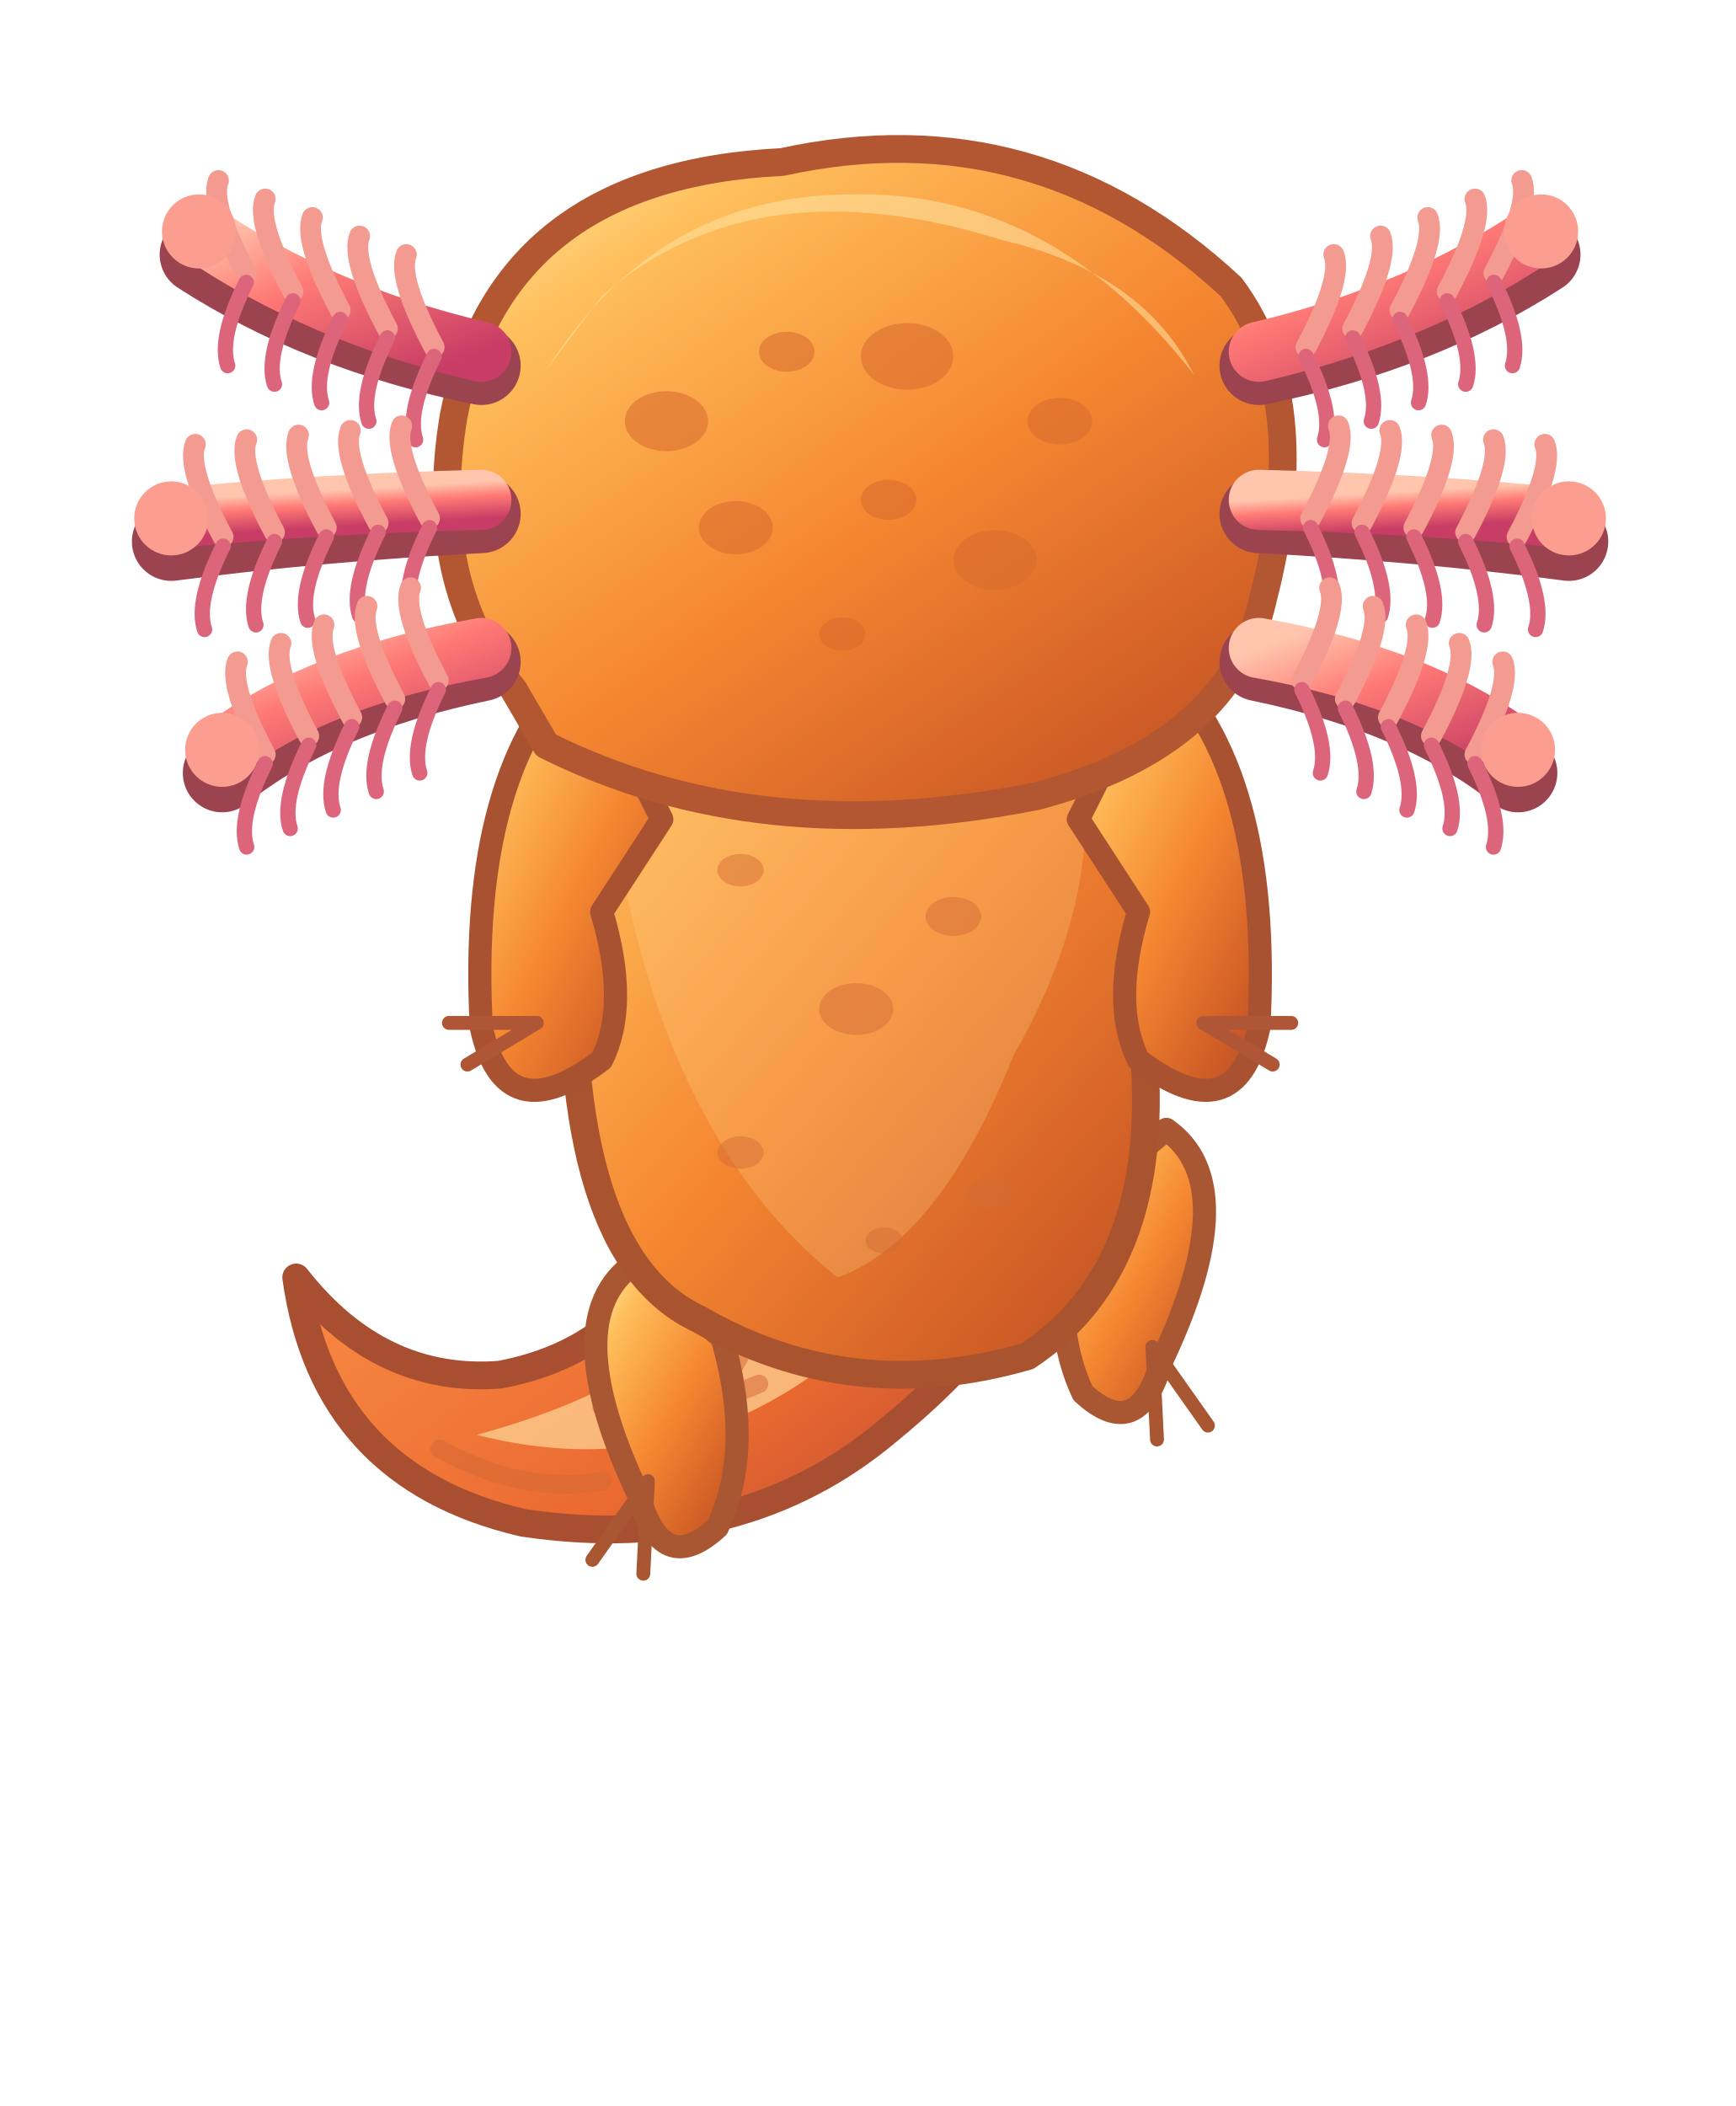
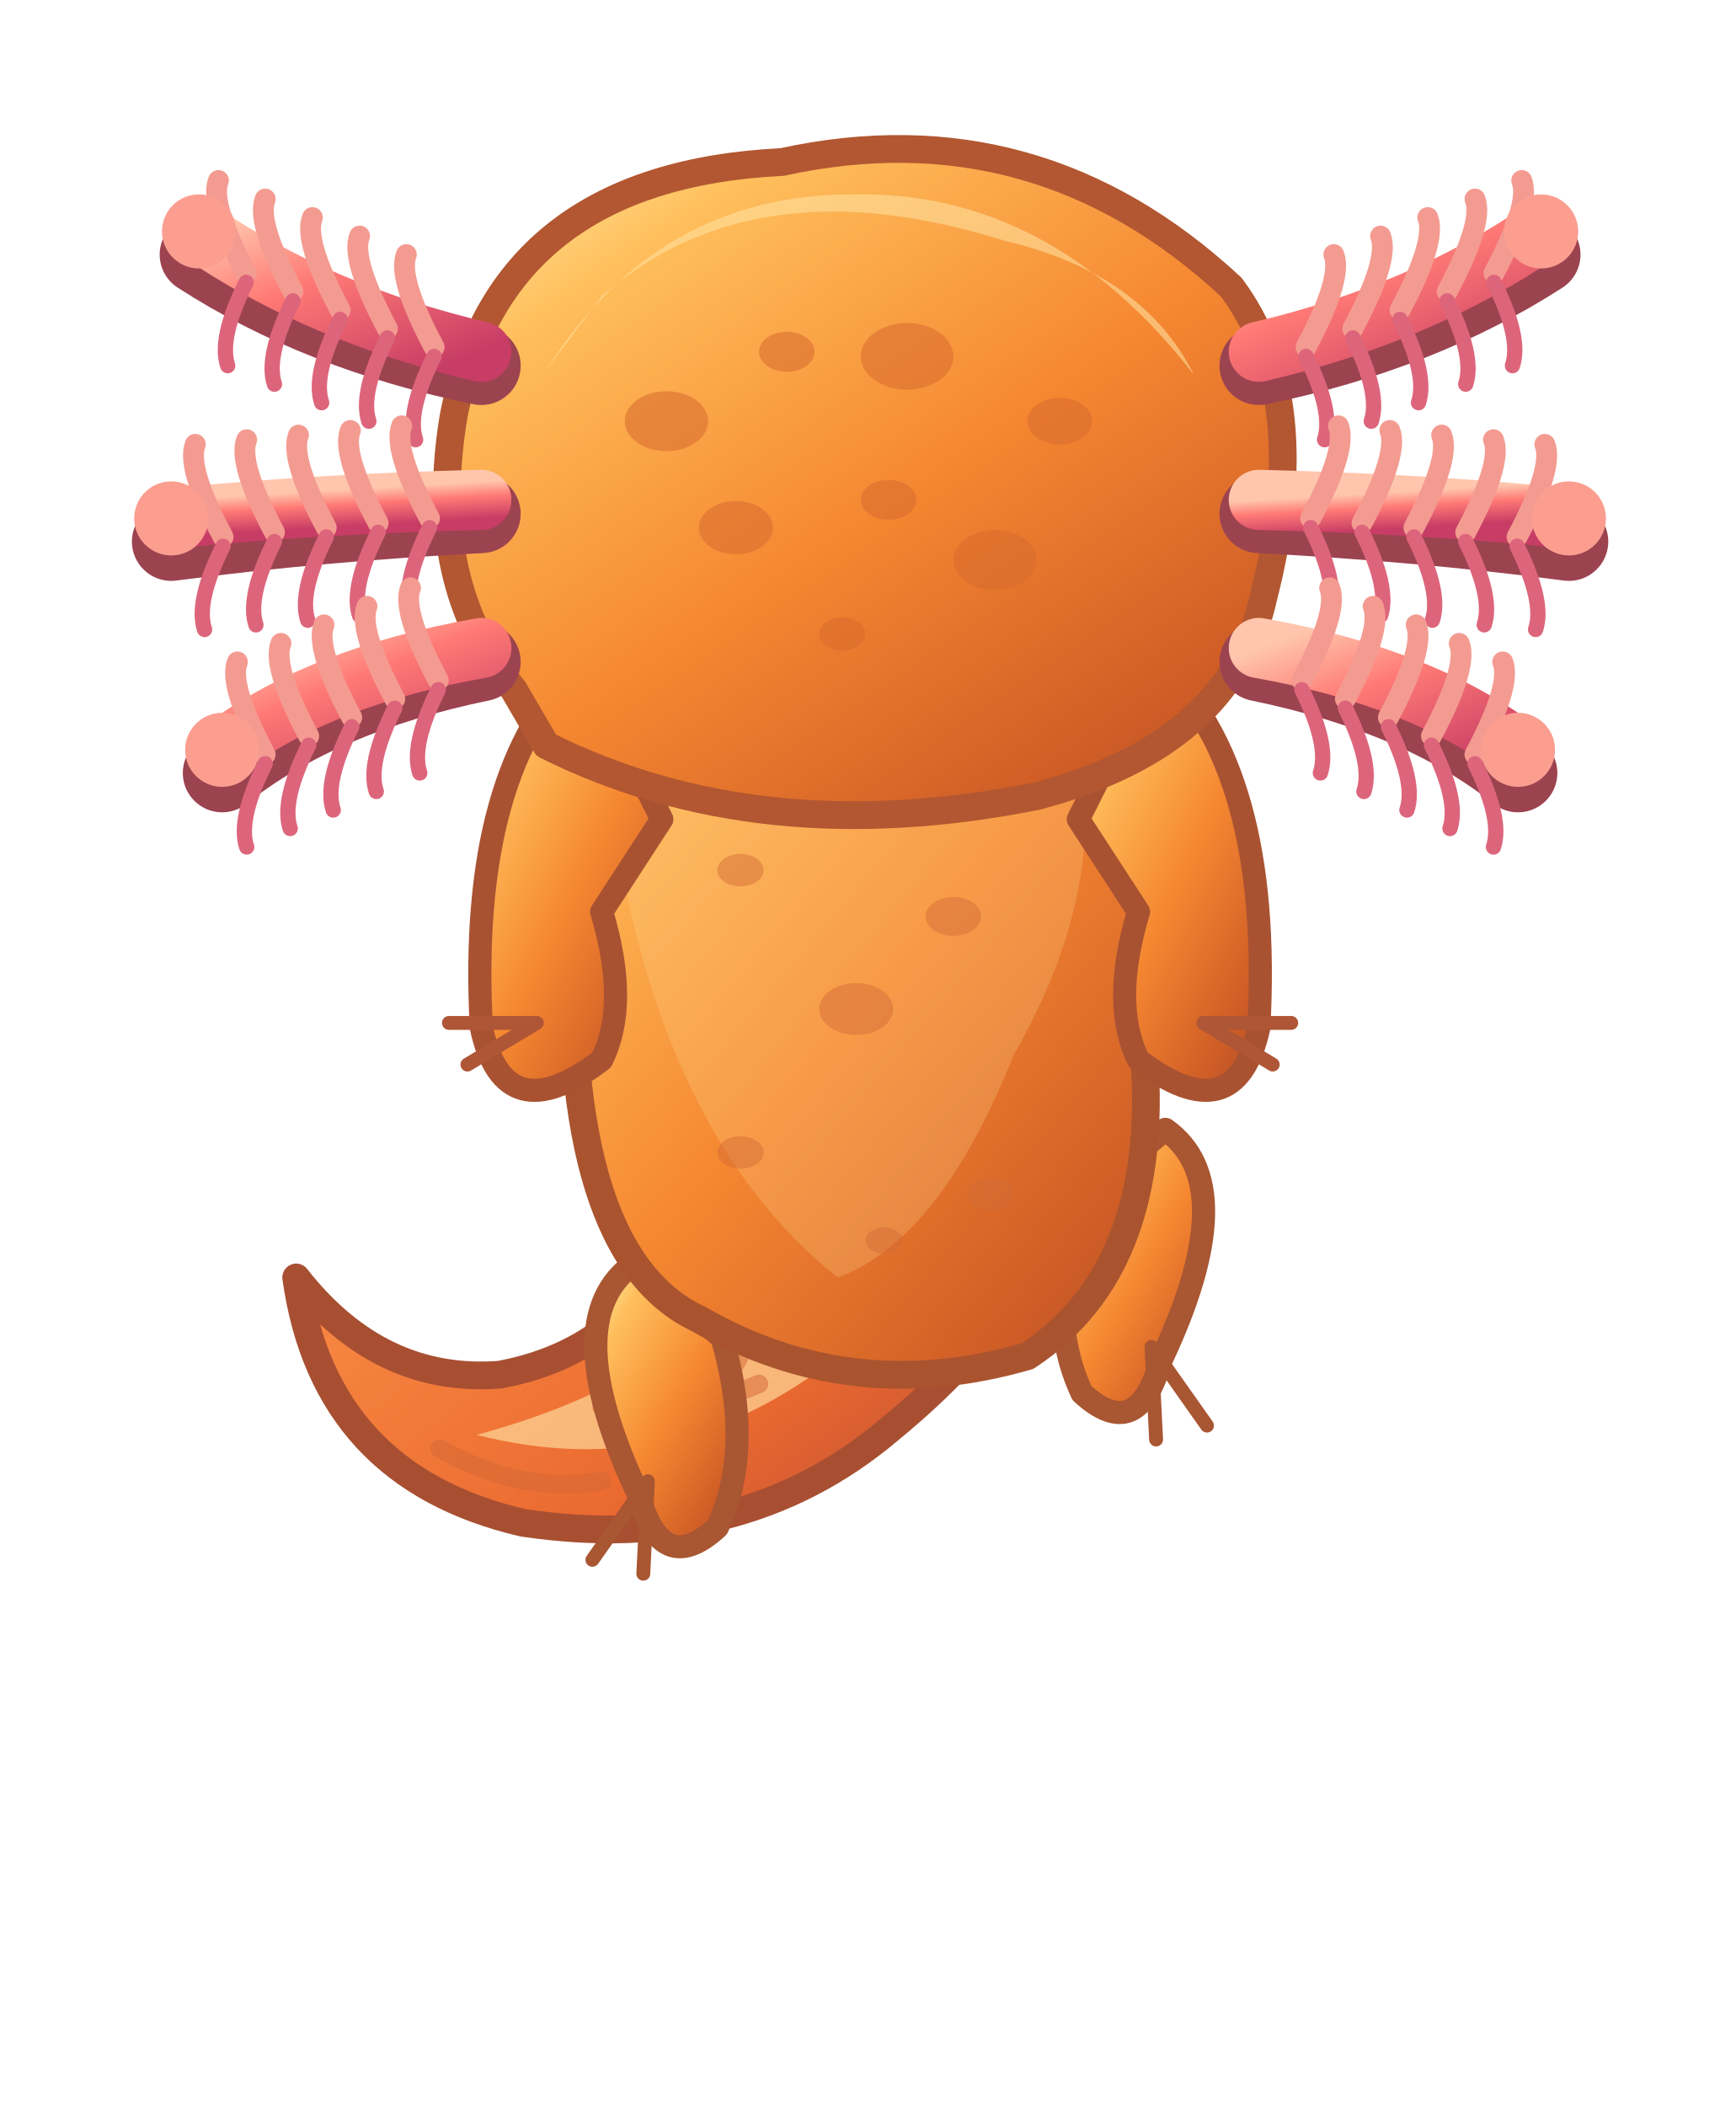
<svg xmlns="http://www.w3.org/2000/svg" width="375" height="455" viewBox="0 0 375 455">
  <defs>
    <linearGradient id="wood" x1=".12" x2=".94" y1="0" y2=".95">
      <stop stop-color="#c78d50" />
      <stop offset=".35" stop-color="#8a5438" />
      <stop offset=".71" stop-color="#6b483c" />
      <stop offset="1" stop-color="#412f34" />
    </linearGradient>
    <linearGradient id="bark" x1="0" x2="1" y1="0" y2=".3">
      <stop stop-color="#d5a56f" />
      <stop offset=".4" stop-color="#a26b45" />
      <stop offset=".9" stop-color="#60483a" />
    </linearGradient>
    <linearGradient id="moss" x1="0" x2=".9" y1="0" y2="1">
      <stop stop-color="#d0e76b" />
      <stop offset=".33" stop-color="#80be4b" />
      <stop offset=".85" stop-color="#367f4c" />
    </linearGradient>
    <linearGradient id="leaf" x1="0" x2="1" y1="0" y2="1">
      <stop stop-color="#c4de71" />
      <stop offset=".26" stop-color="#71b55d" />
      <stop offset=".75" stop-color="#2e8554" />
      <stop offset="1" stop-color="#145c52" />
    </linearGradient>
    <linearGradient id="leaf2" x1="0" x2="1" y1="0" y2="1">
      <stop stop-color="#a5d971" />
      <stop offset=".4" stop-color="#3d9569" />
      <stop offset="1" stop-color="#21685b" />
    </linearGradient>
    <linearGradient id="stone" x1=".18" x2=".88" y1=".08" y2=".98">
      <stop stop-color="#d4c6a3" />
      <stop offset=".25" stop-color="#8d9d95" />
      <stop offset=".72" stop-color="#596e72" />
      <stop offset="1" stop-color="#354f5c" />
    </linearGradient>
    <linearGradient id="orange" x1=".08" x2=".94" y1="0" y2="1">
      <stop stop-color="#ffe69e" />
      <stop offset=".16" stop-color="#ffbf5c" />
      <stop offset=".53" stop-color="#f58731" />
      <stop offset=".86" stop-color="#cf5d26" />
      <stop offset="1" stop-color="#b84f29" />
    </linearGradient>
    <linearGradient id="tail" x1="0" x2=".95" y1="0" y2="1">
      <stop stop-color="#ffc97f" />
      <stop offset=".3" stop-color="#f98a43" />
      <stop offset=".72" stop-color="#ea6930" />
      <stop offset="1" stop-color="#b74832" />
    </linearGradient>
    <linearGradient id="gill" x1="0" x2="1" y1="0" y2="1">
      <stop stop-color="#ffc6ad" />
      <stop offset=".4" stop-color="#ff7a75" />
      <stop offset="1" stop-color="#c73d65" />
    </linearGradient>
    <linearGradient id="fern" x1=".4" x2=".9" y1="0" y2="1">
      <stop stop-color="#c6dd79" />
      <stop offset=".5" stop-color="#62ad61" />
      <stop offset="1" stop-color="#237a61" />
    </linearGradient>
    <radialGradient id="sun">
      <stop stop-color="#fff4bf" stop-opacity=".95" />
      <stop offset=".35" stop-color="#e9f1ac" stop-opacity=".45" />
      <stop offset="1" stop-color="#b6efd5" stop-opacity="0" />
    </radialGradient>
    <filter id="shadow" x="-40%" y="-40%" width="180%" height="200%">
      <feGaussianBlur stdDeviation="3" />
    </filter>
  </defs>
  <path d="M179 205Q150 226 149 258Q140 291 108 297Q82 299 64 276Q70 319 113 329Q160 336 192 309Q236 273 224 241Q216 220 207 209Z" fill="url(#tail)" stroke="#a84f32" stroke-width="6" stroke-linecap="round" stroke-linejoin="round" />
  <path d="M178 227Q157 253 157 275Q147 298 103 310Q146 321 181 293Q207 274 198 241Z" fill="#ffdb9b" opacity=".68" />
  <path d="M153 276Q166 285 158 296M130 304Q150 305 164 299M95 313Q113 323 130 320" fill="none" stroke="#d46735" stroke-width="4" stroke-linecap="round" stroke-linejoin="round" opacity=".52" />
  <g transform="translate(2 2)">
    <path d="M135 271Q118 283 136 321Q141 339 153 328Q161 311 154 287Z" fill="url(#orange)" stroke="#a95632" stroke-width="5" stroke-linecap="round" stroke-linejoin="round" />
    <path d="M138 318l-12 17m12 -17l-1 20" fill="none" stroke="#a95632" stroke-width="3" stroke-linecap="round" stroke-linejoin="round" />
  </g>
-   <g transform="translate(11 -27)">
+   <g transform="translate(10.8 -27)">
    <path d="M241 271Q258 283 240 321Q235 339 223 328Q215 311 222 287Z" fill="url(#orange)" stroke="#a95632" stroke-width="5" stroke-linecap="round" stroke-linejoin="round" />
    <path d="M238 318l12 17m-12 -17l1 20" fill="none" stroke="#a95632" stroke-width="3" stroke-linecap="round" stroke-linejoin="round" />
  </g>
  <path d="M124 198Q113 155 133 122Q153 99 185 111Q229 98 246 129Q267 172 246 217Q254 272 222 293Q184 304 151 285Q121 271 124 198Z" fill="url(#orange)" stroke="#a9542f" stroke-width="6" stroke-linecap="round" stroke-linejoin="round" />
  <path d="M132 174Q136 121 175 124Q208 123 230 150Q243 186 219 228Q203 268 181 276Q142 245 132 174Z" fill="#ffd38c" opacity=".26" />
  <path d="M126 143Q101 166 104 222Q109 245 130 229Q136 217 130 197L143 177Z" fill="url(#orange)" stroke="#a95232" stroke-width="5" stroke-linecap="round" stroke-linejoin="round" />
  <path d="M116 221l-15 9m15 -9l-19 0" fill="none" stroke="#ae5636" stroke-width="3" stroke-linecap="round" stroke-linejoin="round" />
  <path d="M250 143Q275 166 272 222Q267 245 246 229Q240 217 246 197L233 177Z" fill="url(#orange)" stroke="#a95232" stroke-width="5" stroke-linecap="round" stroke-linejoin="round" />
  <path d="M260 221l15 9m-15 -9l19 0" fill="none" stroke="#ae5636" stroke-width="3" stroke-linecap="round" stroke-linejoin="round" />
  <path d="M111 149Q92 126 98 90Q108 38 169 35Q224 23 266 62Q284 86 273 129Q266 161 224 172Q164 184 118 161Z" fill="url(#orange)" stroke="#b25731" stroke-width="6" stroke-linecap="round" stroke-linejoin="round" />
  <path d="M118 80Q142 42 184 42Q227 41 258 81Q247 59 217 52Q163 35 130 64Z" fill="#ffe2a2" opacity=".57" />
  <ellipse cx="144" cy="91" rx="9" ry="6.48" fill="#d86b2e" opacity=".56" />
  <ellipse cx="170" cy="76" rx="6" ry="4.32" fill="#d86b2e" opacity=".56" />
  <ellipse cx="196" cy="77" rx="10" ry="7.2" fill="#d86b2e" opacity=".56" />
  <ellipse cx="229" cy="91" rx="7" ry="5.04" fill="#d86b2e" opacity=".56" />
  <ellipse cx="159" cy="114" rx="8" ry="5.76" fill="#d86b2e" opacity=".56" />
  <ellipse cx="192" cy="108" rx="6" ry="4.32" fill="#d86b2e" opacity=".56" />
  <ellipse cx="215" cy="121" rx="9" ry="6.48" fill="#d86b2e" opacity=".56" />
  <ellipse cx="182" cy="137" rx="5" ry="3.6" fill="#d86b2e" opacity=".56" />
  <ellipse cx="160" cy="188" rx="5" ry="3.5" fill="#d36b36" opacity=".48" />
  <ellipse cx="206" cy="198" rx="6" ry="4.2" fill="#d36b36" opacity=".48" />
  <ellipse cx="185" cy="218" rx="8" ry="5.6" fill="#d36b36" opacity=".48" />
  <ellipse cx="160" cy="249" rx="5" ry="3.5" fill="#d36b36" opacity=".48" />
  <ellipse cx="214" cy="258" rx="5" ry="3.5" fill="#d36b36" opacity=".48" />
  <ellipse cx="191" cy="268" rx="4" ry="2.8" fill="#d36b36" opacity=".48" />
  <path d="M104 79Q69 71.8 43 55" fill="none" stroke="#9c4350" stroke-width="17" stroke-linecap="round" stroke-linejoin="round" />
  <path d="M104 76Q69 67.8 43 50" fill="none" stroke="url(#gill)" stroke-width="13" stroke-linecap="round" stroke-linejoin="round" />
  <path d="M93.8 75.0q-8 -15 -6 -20" fill="none" stroke="#f49b91" stroke-width="4.5" stroke-linecap="round" stroke-linejoin="round" />
  <path d="M93.8 77.0q-6 12 -4 18" fill="none" stroke="#dd657b" stroke-width="3.3" stroke-linecap="round" stroke-linejoin="round" />
  <path d="M83.7 71.0q-8 -15 -6 -20" fill="none" stroke="#f49b91" stroke-width="4.5" stroke-linecap="round" stroke-linejoin="round" />
  <path d="M83.7 73.0q-6 12 -4 18" fill="none" stroke="#dd657b" stroke-width="3.3" stroke-linecap="round" stroke-linejoin="round" />
  <path d="M73.5 67.0q-8 -15 -6 -20" fill="none" stroke="#f49b91" stroke-width="4.5" stroke-linecap="round" stroke-linejoin="round" />
  <path d="M73.5 69.0q-6 12 -4 18" fill="none" stroke="#dd657b" stroke-width="3.3" stroke-linecap="round" stroke-linejoin="round" />
  <path d="M63.3 63.0q-8 -15 -6 -20" fill="none" stroke="#f49b91" stroke-width="4.5" stroke-linecap="round" stroke-linejoin="round" />
  <path d="M63.3 65.0q-6 12 -4 18" fill="none" stroke="#dd657b" stroke-width="3.3" stroke-linecap="round" stroke-linejoin="round" />
  <path d="M53.2 59.0q-8 -15 -6 -20" fill="none" stroke="#f49b91" stroke-width="4.5" stroke-linecap="round" stroke-linejoin="round" />
  <path d="M53.2 61.0q-6 12 -4 18" fill="none" stroke="#dd657b" stroke-width="3.3" stroke-linecap="round" stroke-linejoin="round" />
  <ellipse cx="43" cy="50" rx="8" ry="8" fill="#fb9e90" />
  <path d="M104 111Q69 112.8 37 117" fill="none" stroke="#9c4350" stroke-width="17" stroke-linecap="round" stroke-linejoin="round" />
  <path d="M104 108Q69 108.8 37 112" fill="none" stroke="url(#gill)" stroke-width="13" stroke-linecap="round" stroke-linejoin="round" />
  <path d="M92.8 112.0q-8 -15 -6 -20" fill="none" stroke="#f49b91" stroke-width="4.5" stroke-linecap="round" stroke-linejoin="round" />
  <path d="M92.8 114.0q-6 12 -4 18" fill="none" stroke="#dd657b" stroke-width="3.3" stroke-linecap="round" stroke-linejoin="round" />
  <path d="M81.7 113.0q-8 -15 -6 -20" fill="none" stroke="#f49b91" stroke-width="4.5" stroke-linecap="round" stroke-linejoin="round" />
  <path d="M81.7 115.0q-6 12 -4 18" fill="none" stroke="#dd657b" stroke-width="3.3" stroke-linecap="round" stroke-linejoin="round" />
  <path d="M70.5 114.0q-8 -15 -6 -20" fill="none" stroke="#f49b91" stroke-width="4.5" stroke-linecap="round" stroke-linejoin="round" />
  <path d="M70.5 116.0q-6 12 -4 18" fill="none" stroke="#dd657b" stroke-width="3.3" stroke-linecap="round" stroke-linejoin="round" />
  <path d="M59.3 115.0q-8 -15 -6 -20" fill="none" stroke="#f49b91" stroke-width="4.5" stroke-linecap="round" stroke-linejoin="round" />
  <path d="M59.3 117.0q-6 12 -4 18" fill="none" stroke="#dd657b" stroke-width="3.3" stroke-linecap="round" stroke-linejoin="round" />
  <path d="M48.2 116.0q-8 -15 -6 -20" fill="none" stroke="#f49b91" stroke-width="4.5" stroke-linecap="round" stroke-linejoin="round" />
  <path d="M48.2 118.0q-6 12 -4 18" fill="none" stroke="#dd657b" stroke-width="3.3" stroke-linecap="round" stroke-linejoin="round" />
  <ellipse cx="37" cy="112" rx="8" ry="8" fill="#fb9e90" />
  <path d="M104 143Q69 150.2 48 167" fill="none" stroke="#9c4350" stroke-width="17" stroke-linecap="round" stroke-linejoin="round" />
  <path d="M104 140Q69 146.2 48 162" fill="none" stroke="url(#gill)" stroke-width="13" stroke-linecap="round" stroke-linejoin="round" />
  <path d="M94.7 147.0q-8 -15 -6 -20" fill="none" stroke="#f49b91" stroke-width="4.5" stroke-linecap="round" stroke-linejoin="round" />
  <path d="M94.7 149.0q-6 12 -4 18" fill="none" stroke="#dd657b" stroke-width="3.3" stroke-linecap="round" stroke-linejoin="round" />
  <path d="M85.3 151.0q-8 -15 -6 -20" fill="none" stroke="#f49b91" stroke-width="4.5" stroke-linecap="round" stroke-linejoin="round" />
  <path d="M85.3 153.0q-6 12 -4 18" fill="none" stroke="#dd657b" stroke-width="3.3" stroke-linecap="round" stroke-linejoin="round" />
  <path d="M76.0 155.0q-8 -15 -6 -20" fill="none" stroke="#f49b91" stroke-width="4.5" stroke-linecap="round" stroke-linejoin="round" />
  <path d="M76.0 157.0q-6 12 -4 18" fill="none" stroke="#dd657b" stroke-width="3.3" stroke-linecap="round" stroke-linejoin="round" />
  <path d="M66.7 159.0q-8 -15 -6 -20" fill="none" stroke="#f49b91" stroke-width="4.5" stroke-linecap="round" stroke-linejoin="round" />
  <path d="M66.7 161.0q-6 12 -4 18" fill="none" stroke="#dd657b" stroke-width="3.3" stroke-linecap="round" stroke-linejoin="round" />
  <path d="M57.3 163.0q-8 -15 -6 -20" fill="none" stroke="#f49b91" stroke-width="4.5" stroke-linecap="round" stroke-linejoin="round" />
  <path d="M57.3 165.0q-6 12 -4 18" fill="none" stroke="#dd657b" stroke-width="3.3" stroke-linecap="round" stroke-linejoin="round" />
  <ellipse cx="48" cy="162" rx="8" ry="8" fill="#fb9e90" />
  <path d="M272 79Q307 71.8 333 55" fill="none" stroke="#9c4350" stroke-width="17" stroke-linecap="round" stroke-linejoin="round" />
  <path d="M272 76Q307 67.8 333 50" fill="none" stroke="url(#gill)" stroke-width="13" stroke-linecap="round" stroke-linejoin="round" />
  <path d="M282.2 75.0q8 -15 6 -20" fill="none" stroke="#f49b91" stroke-width="4.5" stroke-linecap="round" stroke-linejoin="round" />
  <path d="M282.2 77.0q6 12 4 18" fill="none" stroke="#dd657b" stroke-width="3.3" stroke-linecap="round" stroke-linejoin="round" />
  <path d="M292.3 71.0q8 -15 6 -20" fill="none" stroke="#f49b91" stroke-width="4.5" stroke-linecap="round" stroke-linejoin="round" />
  <path d="M292.3 73.0q6 12 4 18" fill="none" stroke="#dd657b" stroke-width="3.3" stroke-linecap="round" stroke-linejoin="round" />
  <path d="M302.5 67.0q8 -15 6 -20" fill="none" stroke="#f49b91" stroke-width="4.5" stroke-linecap="round" stroke-linejoin="round" />
  <path d="M302.5 69.0q6 12 4 18" fill="none" stroke="#dd657b" stroke-width="3.3" stroke-linecap="round" stroke-linejoin="round" />
  <path d="M312.7 63.0q8 -15 6 -20" fill="none" stroke="#f49b91" stroke-width="4.5" stroke-linecap="round" stroke-linejoin="round" />
  <path d="M312.7 65.0q6 12 4 18" fill="none" stroke="#dd657b" stroke-width="3.3" stroke-linecap="round" stroke-linejoin="round" />
  <path d="M322.8 59.0q8 -15 6 -20" fill="none" stroke="#f49b91" stroke-width="4.5" stroke-linecap="round" stroke-linejoin="round" />
  <path d="M322.8 61.0q6 12 4 18" fill="none" stroke="#dd657b" stroke-width="3.3" stroke-linecap="round" stroke-linejoin="round" />
  <ellipse cx="333" cy="50" rx="8" ry="8" fill="#fb9e90" />
  <path d="M272 111Q307 112.8 339 117" fill="none" stroke="#9c4350" stroke-width="17" stroke-linecap="round" stroke-linejoin="round" />
  <path d="M272 108Q307 108.8 339 112" fill="none" stroke="url(#gill)" stroke-width="13" stroke-linecap="round" stroke-linejoin="round" />
  <path d="M283.2 112.0q8 -15 6 -20" fill="none" stroke="#f49b91" stroke-width="4.5" stroke-linecap="round" stroke-linejoin="round" />
  <path d="M283.2 114.0q6 12 4 18" fill="none" stroke="#dd657b" stroke-width="3.3" stroke-linecap="round" stroke-linejoin="round" />
  <path d="M294.3 113.0q8 -15 6 -20" fill="none" stroke="#f49b91" stroke-width="4.5" stroke-linecap="round" stroke-linejoin="round" />
  <path d="M294.3 115.0q6 12 4 18" fill="none" stroke="#dd657b" stroke-width="3.3" stroke-linecap="round" stroke-linejoin="round" />
  <path d="M305.5 114.0q8 -15 6 -20" fill="none" stroke="#f49b91" stroke-width="4.5" stroke-linecap="round" stroke-linejoin="round" />
  <path d="M305.5 116.0q6 12 4 18" fill="none" stroke="#dd657b" stroke-width="3.3" stroke-linecap="round" stroke-linejoin="round" />
  <path d="M316.7 115.0q8 -15 6 -20" fill="none" stroke="#f49b91" stroke-width="4.5" stroke-linecap="round" stroke-linejoin="round" />
  <path d="M316.7 117.0q6 12 4 18" fill="none" stroke="#dd657b" stroke-width="3.3" stroke-linecap="round" stroke-linejoin="round" />
  <path d="M327.8 116.0q8 -15 6 -20" fill="none" stroke="#f49b91" stroke-width="4.5" stroke-linecap="round" stroke-linejoin="round" />
  <path d="M327.8 118.0q6 12 4 18" fill="none" stroke="#dd657b" stroke-width="3.3" stroke-linecap="round" stroke-linejoin="round" />
  <ellipse cx="339" cy="112" rx="8" ry="8" fill="#fb9e90" />
  <path d="M272 143Q307 150.2 328 167" fill="none" stroke="#9c4350" stroke-width="17" stroke-linecap="round" stroke-linejoin="round" />
  <path d="M272 140Q307 146.2 328 162" fill="none" stroke="url(#gill)" stroke-width="13" stroke-linecap="round" stroke-linejoin="round" />
  <path d="M281.3 147.0q8 -15 6 -20" fill="none" stroke="#f49b91" stroke-width="4.5" stroke-linecap="round" stroke-linejoin="round" />
  <path d="M281.3 149.0q6 12 4 18" fill="none" stroke="#dd657b" stroke-width="3.3" stroke-linecap="round" stroke-linejoin="round" />
  <path d="M290.7 151.0q8 -15 6 -20" fill="none" stroke="#f49b91" stroke-width="4.5" stroke-linecap="round" stroke-linejoin="round" />
  <path d="M290.7 153.0q6 12 4 18" fill="none" stroke="#dd657b" stroke-width="3.3" stroke-linecap="round" stroke-linejoin="round" />
  <path d="M300.0 155.0q8 -15 6 -20" fill="none" stroke="#f49b91" stroke-width="4.5" stroke-linecap="round" stroke-linejoin="round" />
  <path d="M300.0 157.0q6 12 4 18" fill="none" stroke="#dd657b" stroke-width="3.3" stroke-linecap="round" stroke-linejoin="round" />
  <path d="M309.3 159.0q8 -15 6 -20" fill="none" stroke="#f49b91" stroke-width="4.5" stroke-linecap="round" stroke-linejoin="round" />
  <path d="M309.3 161.0q6 12 4 18" fill="none" stroke="#dd657b" stroke-width="3.3" stroke-linecap="round" stroke-linejoin="round" />
  <path d="M318.7 163.0q8 -15 6 -20" fill="none" stroke="#f49b91" stroke-width="4.5" stroke-linecap="round" stroke-linejoin="round" />
  <path d="M318.7 165.0q6 12 4 18" fill="none" stroke="#dd657b" stroke-width="3.3" stroke-linecap="round" stroke-linejoin="round" />
  <ellipse cx="328" cy="162" rx="8" ry="8" fill="#fb9e90" />
</svg>
